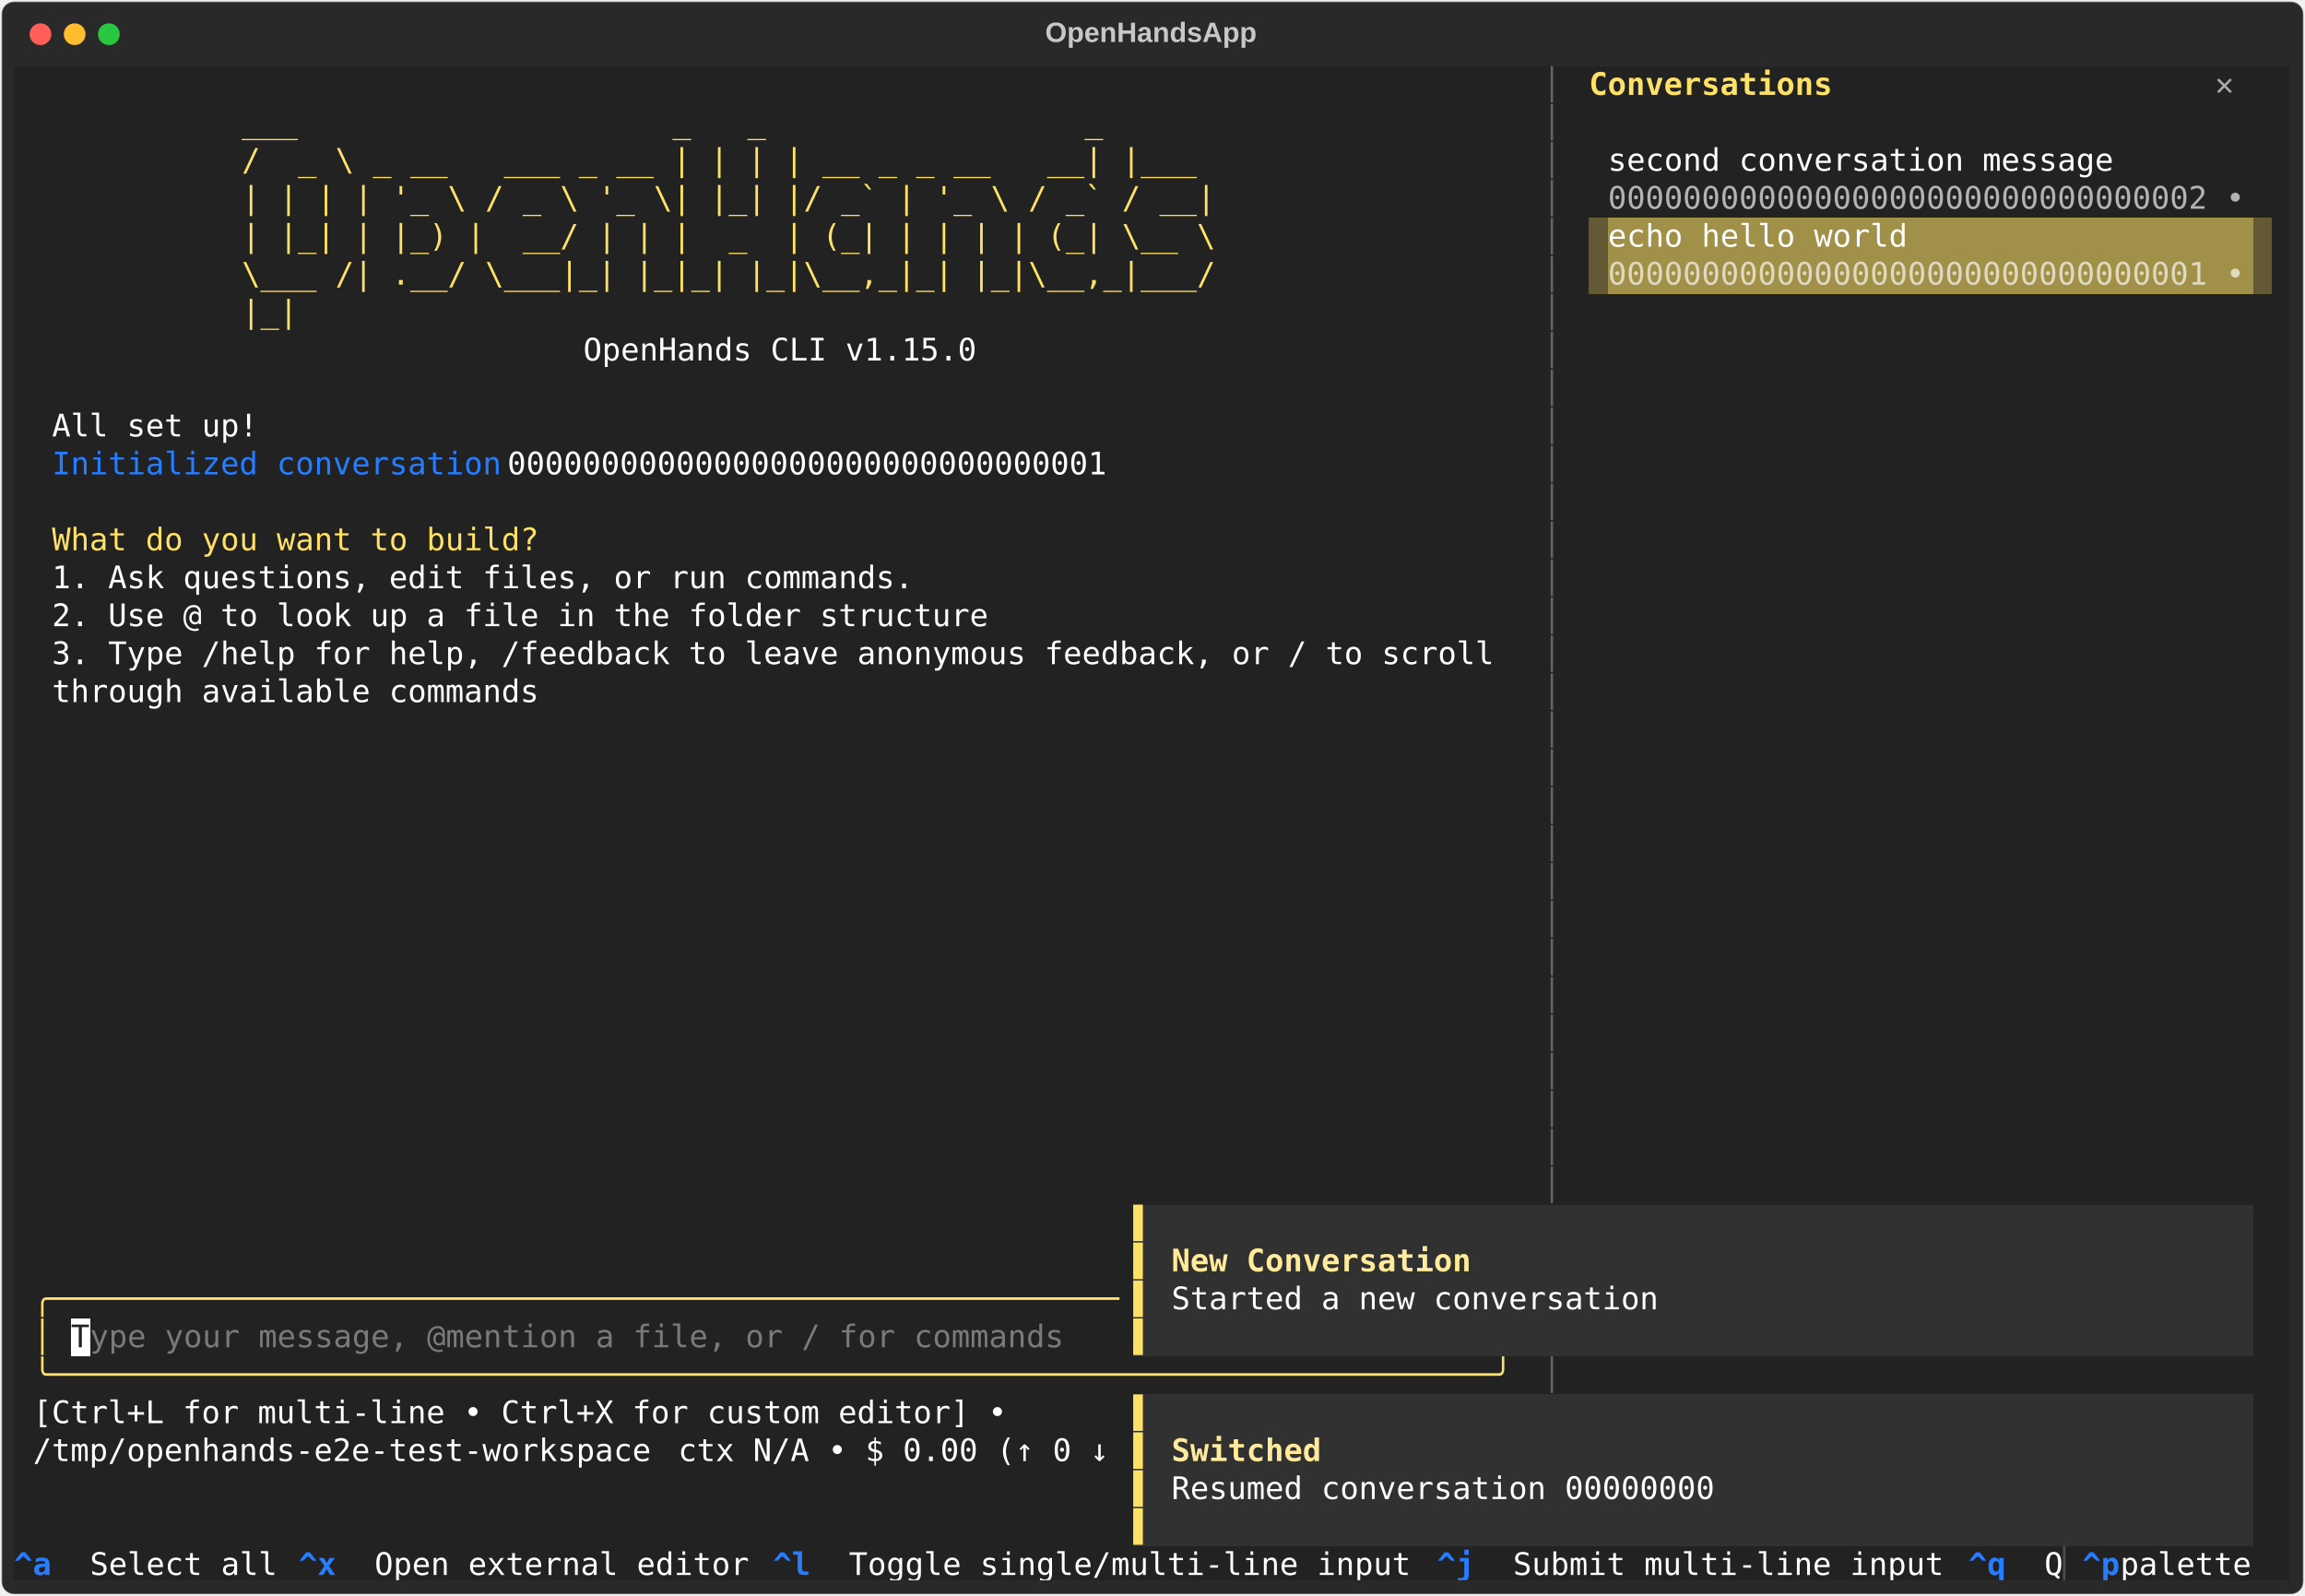
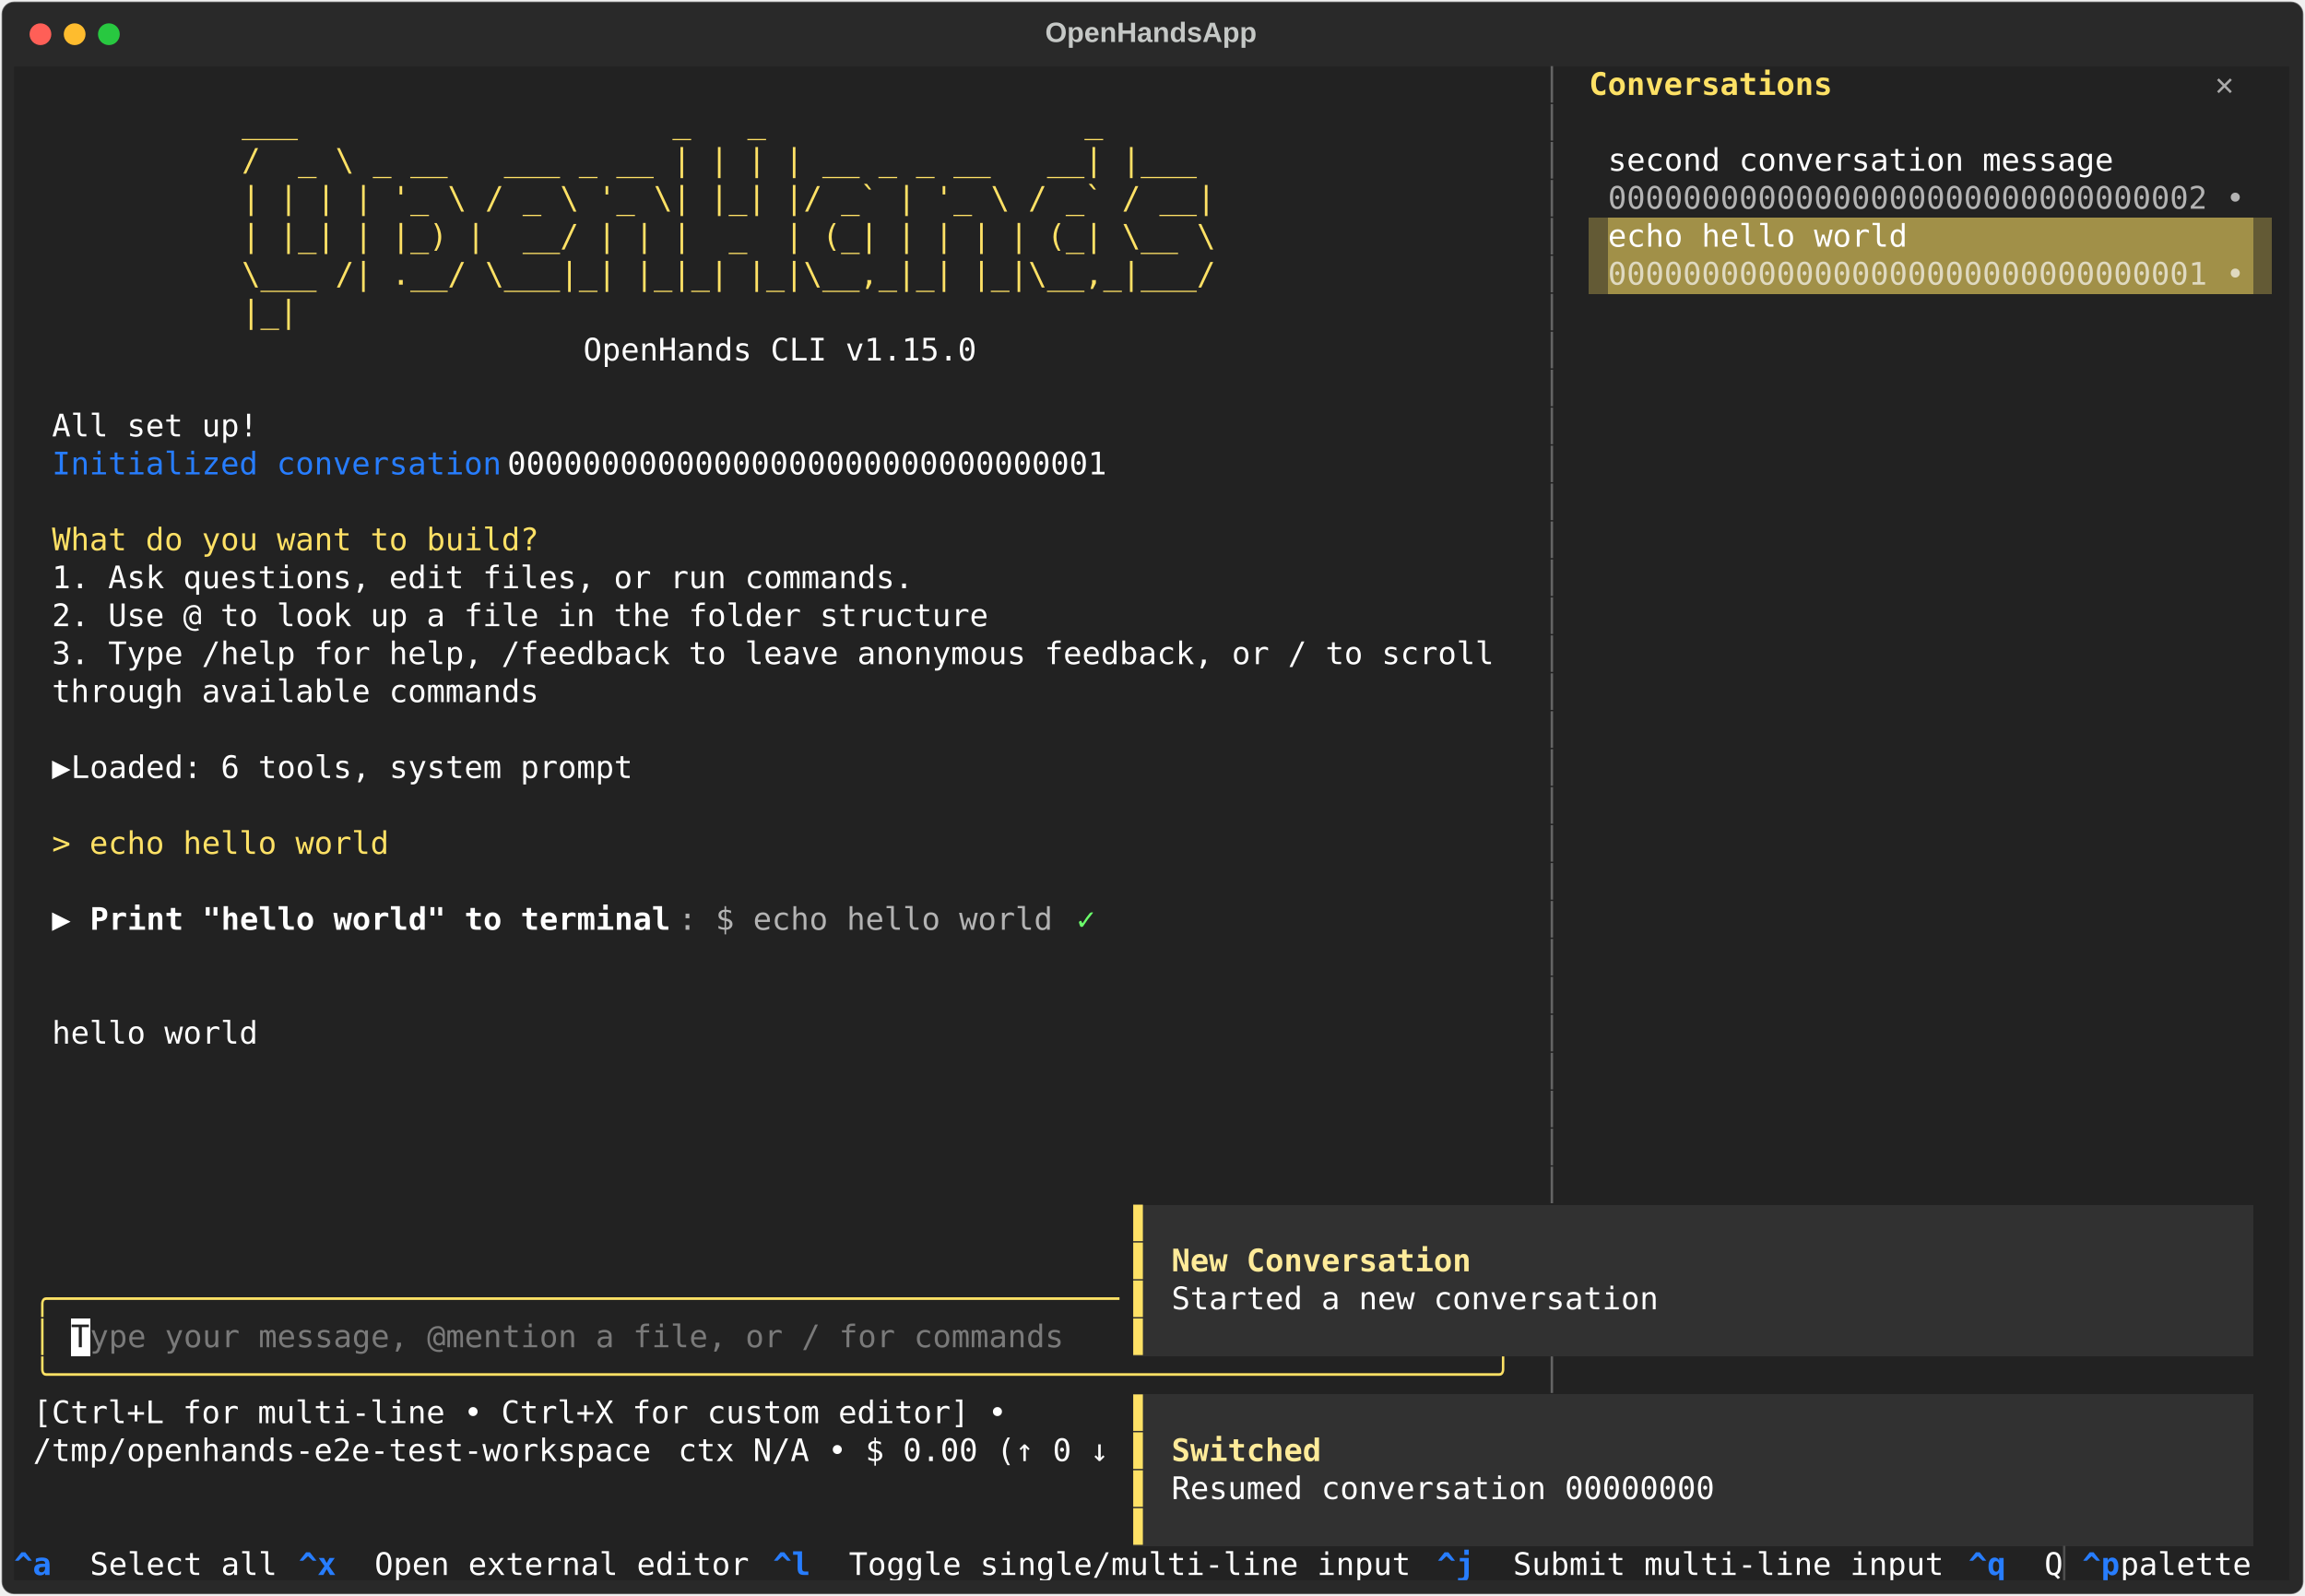
<svg xmlns="http://www.w3.org/2000/svg" class="rich-terminal" viewBox="0 0 1482 1026.0">
  <style>

    @font-face {
        font-family: "Fira Code";
        src: local("FiraCode-Regular"),
                url("https://cdnjs.cloudflare.com/ajax/libs/firacode/6.2.0/woff2/FiraCode-Regular.woff2") format("woff2"),
                url("https://cdnjs.cloudflare.com/ajax/libs/firacode/6.2.0/woff/FiraCode-Regular.woff") format("woff");
        font-style: normal;
        font-weight: 400;
    }
    @font-face {
        font-family: "Fira Code";
        src: local("FiraCode-Bold"),
                url("https://cdnjs.cloudflare.com/ajax/libs/firacode/6.2.0/woff2/FiraCode-Bold.woff2") format("woff2"),
                url("https://cdnjs.cloudflare.com/ajax/libs/firacode/6.2.0/woff/FiraCode-Bold.woff") format("woff");
        font-style: bold;
        font-weight: 700;
    }

    .terminal-matrix {
        font-family: Fira Code, monospace;
        font-size: 20px;
        line-height: 24.4px;
        font-variant-east-asian: full-width;
    }

    .terminal-title {
        font-size: 18px;
        font-weight: bold;
        font-family: arial;
    }

    .terminal-r1 { fill: #c5c8c6 }
.terminal-r2 { fill: #646464 }
.terminal-r3 { fill: #fee165;font-weight: bold }
.terminal-r4 { fill: #aaaaaa;font-weight: bold }
.terminal-r5 { fill: #ffe165 }
.terminal-r6 { fill: #ffffff }
.terminal-r7 { fill: #b3b3b3 }
.terminal-r8 { fill: #dfd9c0 }
.terminal-r9 { fill: #277dff }
.terminal-r10 { fill: #fee165 }
- .terminal-r11 { fill: #ffeb99;font-weight: bold }
- .terminal-r12 { fill: #222222 }
- .terminal-r13 { fill: #7a7a7a }
- .terminal-r14 { fill: #277dff;font-weight: bold }
- .terminal-r15 { fill: #4e4e4e }
+ .terminal-r11 { fill: #ffffff;font-weight: bold }
+ .terminal-r12 { fill: #6bff6b }
+ .terminal-r13 { fill: #ffeb99;font-weight: bold }
+ .terminal-r14 { fill: #222222 }
+ .terminal-r15 { fill: #7a7a7a }
+ .terminal-r16 { fill: #277dff;font-weight: bold }
+ .terminal-r17 { fill: #4e4e4e }
    </style>
  <defs>
    <clipPath id="terminal-clip-terminal">
      <rect x="0" y="0" width="1463.0" height="975.0" />
    </clipPath>
    <clipPath id="terminal-line-0">
      <rect x="0" y="1.5" width="1464" height="24.65" />
    </clipPath>
    <clipPath id="terminal-line-1">
      <rect x="0" y="25.9" width="1464" height="24.65" />
    </clipPath>
    <clipPath id="terminal-line-2">
      <rect x="0" y="50.3" width="1464" height="24.65" />
    </clipPath>
    <clipPath id="terminal-line-3">
      <rect x="0" y="74.7" width="1464" height="24.65" />
    </clipPath>
    <clipPath id="terminal-line-4">
      <rect x="0" y="99.1" width="1464" height="24.65" />
    </clipPath>
    <clipPath id="terminal-line-5">
      <rect x="0" y="123.5" width="1464" height="24.65" />
    </clipPath>
    <clipPath id="terminal-line-6">
      <rect x="0" y="147.9" width="1464" height="24.65" />
    </clipPath>
    <clipPath id="terminal-line-7">
      <rect x="0" y="172.3" width="1464" height="24.65" />
    </clipPath>
    <clipPath id="terminal-line-8">
      <rect x="0" y="196.7" width="1464" height="24.65" />
    </clipPath>
    <clipPath id="terminal-line-9">
      <rect x="0" y="221.1" width="1464" height="24.65" />
    </clipPath>
    <clipPath id="terminal-line-10">
      <rect x="0" y="245.5" width="1464" height="24.65" />
    </clipPath>
    <clipPath id="terminal-line-11">
      <rect x="0" y="269.9" width="1464" height="24.65" />
    </clipPath>
    <clipPath id="terminal-line-12">
      <rect x="0" y="294.3" width="1464" height="24.65" />
    </clipPath>
    <clipPath id="terminal-line-13">
      <rect x="0" y="318.7" width="1464" height="24.65" />
    </clipPath>
    <clipPath id="terminal-line-14">
      <rect x="0" y="343.1" width="1464" height="24.65" />
    </clipPath>
    <clipPath id="terminal-line-15">
      <rect x="0" y="367.5" width="1464" height="24.65" />
    </clipPath>
    <clipPath id="terminal-line-16">
      <rect x="0" y="391.9" width="1464" height="24.65" />
    </clipPath>
    <clipPath id="terminal-line-17">
      <rect x="0" y="416.3" width="1464" height="24.65" />
    </clipPath>
    <clipPath id="terminal-line-18">
      <rect x="0" y="440.7" width="1464" height="24.65" />
    </clipPath>
    <clipPath id="terminal-line-19">
      <rect x="0" y="465.1" width="1464" height="24.65" />
    </clipPath>
    <clipPath id="terminal-line-20">
      <rect x="0" y="489.5" width="1464" height="24.65" />
    </clipPath>
    <clipPath id="terminal-line-21">
      <rect x="0" y="513.9" width="1464" height="24.65" />
    </clipPath>
    <clipPath id="terminal-line-22">
      <rect x="0" y="538.3" width="1464" height="24.65" />
    </clipPath>
    <clipPath id="terminal-line-23">
      <rect x="0" y="562.7" width="1464" height="24.65" />
    </clipPath>
    <clipPath id="terminal-line-24">
      <rect x="0" y="587.1" width="1464" height="24.65" />
    </clipPath>
    <clipPath id="terminal-line-25">
      <rect x="0" y="611.5" width="1464" height="24.65" />
    </clipPath>
    <clipPath id="terminal-line-26">
      <rect x="0" y="635.9" width="1464" height="24.65" />
    </clipPath>
    <clipPath id="terminal-line-27">
      <rect x="0" y="660.3" width="1464" height="24.65" />
    </clipPath>
    <clipPath id="terminal-line-28">
      <rect x="0" y="684.7" width="1464" height="24.65" />
    </clipPath>
    <clipPath id="terminal-line-29">
      <rect x="0" y="709.1" width="1464" height="24.65" />
    </clipPath>
    <clipPath id="terminal-line-30">
      <rect x="0" y="733.5" width="1464" height="24.65" />
    </clipPath>
    <clipPath id="terminal-line-31">
      <rect x="0" y="757.9" width="1464" height="24.65" />
    </clipPath>
    <clipPath id="terminal-line-32">
      <rect x="0" y="782.3" width="1464" height="24.65" />
    </clipPath>
    <clipPath id="terminal-line-33">
      <rect x="0" y="806.7" width="1464" height="24.65" />
    </clipPath>
    <clipPath id="terminal-line-34">
      <rect x="0" y="831.1" width="1464" height="24.65" />
    </clipPath>
    <clipPath id="terminal-line-35">
      <rect x="0" y="855.5" width="1464" height="24.65" />
    </clipPath>
    <clipPath id="terminal-line-36">
      <rect x="0" y="879.9" width="1464" height="24.65" />
    </clipPath>
    <clipPath id="terminal-line-37">
      <rect x="0" y="904.3" width="1464" height="24.65" />
    </clipPath>
    <clipPath id="terminal-line-38">
      <rect x="0" y="928.7" width="1464" height="24.65" />
    </clipPath>
  </defs>
  <rect fill="#292929" stroke="rgba(255,255,255,0.35)" stroke-width="1" x="1" y="1" width="1480" height="1024" rx="8" />
  <text class="terminal-title" fill="#c5c8c6" text-anchor="middle" x="740" y="27">OpenHandsApp</text>
  <g transform="translate(26,22)">
    <circle cx="0" cy="0" r="7" fill="#ff5f57" />
    <circle cx="22" cy="0" r="7" fill="#febc2e" />
    <circle cx="44" cy="0" r="7" fill="#28c840" />
  </g>
  <g transform="translate(9, 41)" clip-path="url(#terminal-clip-terminal)">
    <rect fill="#222222" x="0" y="1.5" width="988.2" height="24.65" shape-rendering="crispEdges" />
    <rect fill="#222222" x="988.2" y="1.5" width="12.2" height="24.65" shape-rendering="crispEdges" />
    <rect fill="#222222" x="1000.4" y="1.5" width="12.2" height="24.65" shape-rendering="crispEdges" />
    <rect fill="#222222" x="1012.6" y="1.5" width="158.6" height="24.65" shape-rendering="crispEdges" />
    <rect fill="#222222" x="1171.2" y="1.5" width="244" height="24.65" shape-rendering="crispEdges" />
    <rect fill="#222222" x="1415.2" y="1.5" width="36.6" height="24.65" shape-rendering="crispEdges" />
    <rect fill="#222222" x="1451.8" y="1.5" width="12.2" height="24.65" shape-rendering="crispEdges" />
    <rect fill="#222222" x="0" y="25.9" width="146.4" height="24.65" shape-rendering="crispEdges" />
    <rect fill="#222222" x="146.4" y="25.9" width="695.4" height="24.65" shape-rendering="crispEdges" />
    <rect fill="#222222" x="841.8" y="25.9" width="146.4" height="24.65" shape-rendering="crispEdges" />
    <rect fill="#222222" x="988.2" y="25.9" width="12.2" height="24.65" shape-rendering="crispEdges" />
    <rect fill="#222222" x="1000.4" y="25.9" width="463.6" height="24.65" shape-rendering="crispEdges" />
    <rect fill="#222222" x="0" y="50.3" width="146.4" height="24.65" shape-rendering="crispEdges" />
    <rect fill="#222222" x="146.4" y="50.3" width="695.4" height="24.65" shape-rendering="crispEdges" />
    <rect fill="#222222" x="841.8" y="50.3" width="146.4" height="24.65" shape-rendering="crispEdges" />
    <rect fill="#222222" x="988.2" y="50.3" width="12.2" height="24.65" shape-rendering="crispEdges" />
    <rect fill="#222222" x="1000.4" y="50.3" width="24.4" height="24.65" shape-rendering="crispEdges" />
    <rect fill="#222222" x="1024.8" y="50.3" width="329.4" height="24.65" shape-rendering="crispEdges" />
    <rect fill="#222222" x="1354.2" y="50.3" width="109.8" height="24.65" shape-rendering="crispEdges" />
    <rect fill="#222222" x="0" y="74.7" width="146.4" height="24.65" shape-rendering="crispEdges" />
    <rect fill="#222222" x="146.4" y="74.7" width="695.4" height="24.65" shape-rendering="crispEdges" />
    <rect fill="#222222" x="841.8" y="74.7" width="146.4" height="24.65" shape-rendering="crispEdges" />
    <rect fill="#222222" x="988.2" y="74.7" width="12.2" height="24.65" shape-rendering="crispEdges" />
    <rect fill="#222222" x="1000.4" y="74.7" width="24.4" height="24.65" shape-rendering="crispEdges" />
    <rect fill="#222222" x="1024.8" y="74.7" width="414.8" height="24.65" shape-rendering="crispEdges" />
    <rect fill="#222222" x="1439.6" y="74.7" width="24.4" height="24.65" shape-rendering="crispEdges" />
    <rect fill="#222222" x="0" y="99.1" width="146.4" height="24.65" shape-rendering="crispEdges" />
    <rect fill="#222222" x="146.4" y="99.1" width="695.4" height="24.65" shape-rendering="crispEdges" />
    <rect fill="#222222" x="841.8" y="99.1" width="146.4" height="24.65" shape-rendering="crispEdges" />
    <rect fill="#222222" x="988.2" y="99.1" width="12.2" height="24.65" shape-rendering="crispEdges" />
    <rect fill="#222222" x="1000.4" y="99.1" width="12.2" height="24.65" shape-rendering="crispEdges" />
    <rect fill="#635a35" x="1012.6" y="99.1" width="12.2" height="24.65" shape-rendering="crispEdges" />
    <rect fill="#a19048" x="1024.8" y="99.1" width="195.2" height="24.65" shape-rendering="crispEdges" />
    <rect fill="#a19048" x="1220" y="99.1" width="219.6" height="24.65" shape-rendering="crispEdges" />
    <rect fill="#635a35" x="1439.6" y="99.1" width="12.2" height="24.65" shape-rendering="crispEdges" />
    <rect fill="#222222" x="1451.8" y="99.1" width="12.2" height="24.65" shape-rendering="crispEdges" />
    <rect fill="#222222" x="0" y="123.5" width="146.4" height="24.65" shape-rendering="crispEdges" />
    <rect fill="#222222" x="146.4" y="123.5" width="695.4" height="24.65" shape-rendering="crispEdges" />
    <rect fill="#222222" x="841.8" y="123.5" width="146.4" height="24.65" shape-rendering="crispEdges" />
    <rect fill="#222222" x="988.2" y="123.5" width="12.2" height="24.65" shape-rendering="crispEdges" />
    <rect fill="#222222" x="1000.4" y="123.5" width="12.2" height="24.65" shape-rendering="crispEdges" />
    <rect fill="#635a35" x="1012.6" y="123.5" width="12.2" height="24.65" shape-rendering="crispEdges" />
    <rect fill="#a19048" x="1024.8" y="123.5" width="414.8" height="24.65" shape-rendering="crispEdges" />
    <rect fill="#635a35" x="1439.6" y="123.5" width="12.2" height="24.65" shape-rendering="crispEdges" />
    <rect fill="#222222" x="1451.8" y="123.5" width="12.2" height="24.65" shape-rendering="crispEdges" />
    <rect fill="#222222" x="0" y="147.9" width="146.4" height="24.65" shape-rendering="crispEdges" />
    <rect fill="#222222" x="146.4" y="147.9" width="695.4" height="24.65" shape-rendering="crispEdges" />
    <rect fill="#222222" x="841.8" y="147.9" width="146.4" height="24.65" shape-rendering="crispEdges" />
    <rect fill="#222222" x="988.2" y="147.9" width="12.2" height="24.65" shape-rendering="crispEdges" />
    <rect fill="#222222" x="1000.4" y="147.9" width="463.6" height="24.65" shape-rendering="crispEdges" />
    <rect fill="#222222" x="0" y="172.3" width="366" height="24.65" shape-rendering="crispEdges" />
    <rect fill="#222222" x="366" y="172.3" width="256.2" height="24.65" shape-rendering="crispEdges" />
    <rect fill="#222222" x="622.2" y="172.3" width="366" height="24.65" shape-rendering="crispEdges" />
    <rect fill="#222222" x="988.2" y="172.3" width="12.2" height="24.65" shape-rendering="crispEdges" />
    <rect fill="#222222" x="1000.4" y="172.3" width="463.6" height="24.65" shape-rendering="crispEdges" />
    <rect fill="#222222" x="0" y="196.7" width="988.2" height="24.65" shape-rendering="crispEdges" />
    <rect fill="#222222" x="988.2" y="196.7" width="12.2" height="24.65" shape-rendering="crispEdges" />
    <rect fill="#222222" x="1000.4" y="196.7" width="463.6" height="24.65" shape-rendering="crispEdges" />
    <rect fill="#222222" x="0" y="221.1" width="24.4" height="24.65" shape-rendering="crispEdges" />
    <rect fill="#222222" x="24.4" y="221.1" width="134.2" height="24.65" shape-rendering="crispEdges" />
    <rect fill="#222222" x="158.6" y="221.1" width="829.6" height="24.65" shape-rendering="crispEdges" />
    <rect fill="#222222" x="988.2" y="221.1" width="12.2" height="24.65" shape-rendering="crispEdges" />
    <rect fill="#222222" x="1000.4" y="221.1" width="463.6" height="24.65" shape-rendering="crispEdges" />
    <rect fill="#222222" x="0" y="245.5" width="24.4" height="24.65" shape-rendering="crispEdges" />
    <rect fill="#222222" x="24.4" y="245.5" width="292.8" height="24.65" shape-rendering="crispEdges" />
    <rect fill="#222222" x="317.2" y="245.5" width="402.6" height="24.65" shape-rendering="crispEdges" />
    <rect fill="#222222" x="719.8" y="245.5" width="268.4" height="24.65" shape-rendering="crispEdges" />
    <rect fill="#222222" x="988.2" y="245.5" width="12.2" height="24.65" shape-rendering="crispEdges" />
    <rect fill="#222222" x="1000.4" y="245.5" width="463.6" height="24.65" shape-rendering="crispEdges" />
    <rect fill="#222222" x="0" y="269.9" width="988.2" height="24.65" shape-rendering="crispEdges" />
    <rect fill="#222222" x="988.2" y="269.9" width="12.2" height="24.65" shape-rendering="crispEdges" />
    <rect fill="#222222" x="1000.4" y="269.9" width="463.6" height="24.65" shape-rendering="crispEdges" />
    <rect fill="#222222" x="0" y="294.3" width="24.4" height="24.65" shape-rendering="crispEdges" />
    <rect fill="#222222" x="24.4" y="294.3" width="317.2" height="24.65" shape-rendering="crispEdges" />
    <rect fill="#222222" x="341.6" y="294.3" width="646.6" height="24.65" shape-rendering="crispEdges" />
    <rect fill="#222222" x="988.2" y="294.3" width="12.2" height="24.65" shape-rendering="crispEdges" />
    <rect fill="#222222" x="1000.4" y="294.3" width="463.6" height="24.65" shape-rendering="crispEdges" />
    <rect fill="#222222" x="0" y="318.7" width="24.4" height="24.65" shape-rendering="crispEdges" />
    <rect fill="#222222" x="24.4" y="318.7" width="561.2" height="24.65" shape-rendering="crispEdges" />
    <rect fill="#222222" x="585.6" y="318.7" width="402.6" height="24.65" shape-rendering="crispEdges" />
    <rect fill="#222222" x="988.2" y="318.7" width="12.2" height="24.65" shape-rendering="crispEdges" />
    <rect fill="#222222" x="1000.4" y="318.7" width="463.6" height="24.65" shape-rendering="crispEdges" />
    <rect fill="#222222" x="0" y="343.1" width="24.4" height="24.65" shape-rendering="crispEdges" />
    <rect fill="#222222" x="24.4" y="343.1" width="610" height="24.65" shape-rendering="crispEdges" />
    <rect fill="#222222" x="634.4" y="343.1" width="353.8" height="24.65" shape-rendering="crispEdges" />
    <rect fill="#222222" x="988.2" y="343.1" width="12.2" height="24.65" shape-rendering="crispEdges" />
    <rect fill="#222222" x="1000.4" y="343.1" width="463.6" height="24.65" shape-rendering="crispEdges" />
    <rect fill="#222222" x="0" y="367.5" width="24.4" height="24.65" shape-rendering="crispEdges" />
    <rect fill="#222222" x="24.4" y="367.5" width="939.4" height="24.65" shape-rendering="crispEdges" />
    <rect fill="#222222" x="963.8" y="367.5" width="24.4" height="24.65" shape-rendering="crispEdges" />
    <rect fill="#222222" x="988.2" y="367.5" width="12.2" height="24.65" shape-rendering="crispEdges" />
    <rect fill="#222222" x="1000.4" y="367.5" width="463.6" height="24.65" shape-rendering="crispEdges" />
    <rect fill="#222222" x="0" y="391.9" width="24.4" height="24.65" shape-rendering="crispEdges" />
    <rect fill="#222222" x="24.4" y="391.9" width="317.2" height="24.65" shape-rendering="crispEdges" />
    <rect fill="#222222" x="341.6" y="391.9" width="646.6" height="24.65" shape-rendering="crispEdges" />
    <rect fill="#222222" x="988.2" y="391.9" width="12.2" height="24.65" shape-rendering="crispEdges" />
    <rect fill="#222222" x="1000.4" y="391.9" width="463.6" height="24.65" shape-rendering="crispEdges" />
    <rect fill="#222222" x="0" y="416.3" width="988.2" height="24.65" shape-rendering="crispEdges" />
    <rect fill="#222222" x="988.2" y="416.3" width="12.2" height="24.65" shape-rendering="crispEdges" />
    <rect fill="#222222" x="1000.4" y="416.3" width="463.6" height="24.65" shape-rendering="crispEdges" />
-     <rect fill="#222222" x="0" y="440.7" width="988.2" height="24.65" shape-rendering="crispEdges" />
+     <rect fill="#222222" x="0" y="440.7" width="24.4" height="24.65" shape-rendering="crispEdges" />
+     <rect fill="#222222" x="24.4" y="440.7" width="12.2" height="24.65" shape-rendering="crispEdges" />
+     <rect fill="#222222" x="36.6" y="440.7" width="378.2" height="24.65" shape-rendering="crispEdges" />
+     <rect fill="#222222" x="414.8" y="440.7" width="573.4" height="24.65" shape-rendering="crispEdges" />
    <rect fill="#222222" x="988.2" y="440.7" width="12.2" height="24.65" shape-rendering="crispEdges" />
    <rect fill="#222222" x="1000.4" y="440.7" width="463.6" height="24.65" shape-rendering="crispEdges" />
    <rect fill="#222222" x="0" y="465.1" width="988.2" height="24.65" shape-rendering="crispEdges" />
    <rect fill="#222222" x="988.2" y="465.1" width="12.2" height="24.65" shape-rendering="crispEdges" />
    <rect fill="#222222" x="1000.4" y="465.1" width="463.6" height="24.65" shape-rendering="crispEdges" />
-     <rect fill="#222222" x="0" y="489.5" width="988.2" height="24.65" shape-rendering="crispEdges" />
+     <rect fill="#222222" x="0" y="489.5" width="24.4" height="24.65" shape-rendering="crispEdges" />
+     <rect fill="#222222" x="24.4" y="489.5" width="219.6" height="24.65" shape-rendering="crispEdges" />
+     <rect fill="#222222" x="244" y="489.5" width="744.2" height="24.65" shape-rendering="crispEdges" />
    <rect fill="#222222" x="988.2" y="489.5" width="12.2" height="24.65" shape-rendering="crispEdges" />
    <rect fill="#222222" x="1000.4" y="489.5" width="463.6" height="24.65" shape-rendering="crispEdges" />
    <rect fill="#222222" x="0" y="513.9" width="988.2" height="24.65" shape-rendering="crispEdges" />
    <rect fill="#222222" x="988.2" y="513.9" width="12.2" height="24.65" shape-rendering="crispEdges" />
    <rect fill="#222222" x="1000.4" y="513.9" width="463.6" height="24.65" shape-rendering="crispEdges" />
-     <rect fill="#222222" x="0" y="538.3" width="988.2" height="24.65" shape-rendering="crispEdges" />
+     <rect fill="#222222" x="0" y="538.3" width="24.4" height="24.65" shape-rendering="crispEdges" />
+     <rect fill="#222222" x="24.4" y="538.3" width="12.2" height="24.65" shape-rendering="crispEdges" />
+     <rect fill="#222222" x="36.6" y="538.3" width="12.2" height="24.65" shape-rendering="crispEdges" />
+     <rect fill="#222222" x="48.8" y="538.3" width="378.2" height="24.65" shape-rendering="crispEdges" />
+     <rect fill="#222222" x="427" y="538.3" width="244" height="24.65" shape-rendering="crispEdges" />
+     <rect fill="#222222" x="671" y="538.3" width="12.2" height="24.65" shape-rendering="crispEdges" />
+     <rect fill="#222222" x="683.2" y="538.3" width="12.2" height="24.65" shape-rendering="crispEdges" />
+     <rect fill="#222222" x="695.4" y="538.3" width="292.8" height="24.65" shape-rendering="crispEdges" />
    <rect fill="#222222" x="988.2" y="538.3" width="12.2" height="24.65" shape-rendering="crispEdges" />
    <rect fill="#222222" x="1000.4" y="538.3" width="463.6" height="24.65" shape-rendering="crispEdges" />
    <rect fill="#222222" x="0" y="562.7" width="988.2" height="24.65" shape-rendering="crispEdges" />
    <rect fill="#222222" x="988.2" y="562.7" width="12.2" height="24.65" shape-rendering="crispEdges" />
    <rect fill="#222222" x="1000.4" y="562.7" width="463.6" height="24.65" shape-rendering="crispEdges" />
    <rect fill="#222222" x="0" y="587.1" width="988.2" height="24.65" shape-rendering="crispEdges" />
    <rect fill="#222222" x="988.2" y="587.1" width="12.2" height="24.65" shape-rendering="crispEdges" />
    <rect fill="#222222" x="1000.4" y="587.1" width="463.6" height="24.65" shape-rendering="crispEdges" />
-     <rect fill="#222222" x="0" y="611.5" width="988.2" height="24.65" shape-rendering="crispEdges" />
+     <rect fill="#222222" x="0" y="611.5" width="24.4" height="24.65" shape-rendering="crispEdges" />
+     <rect fill="#222222" x="24.4" y="611.5" width="134.2" height="24.65" shape-rendering="crispEdges" />
+     <rect fill="#222222" x="158.6" y="611.5" width="829.6" height="24.65" shape-rendering="crispEdges" />
    <rect fill="#222222" x="988.2" y="611.5" width="12.2" height="24.65" shape-rendering="crispEdges" />
    <rect fill="#222222" x="1000.4" y="611.5" width="463.6" height="24.65" shape-rendering="crispEdges" />
    <rect fill="#222222" x="0" y="635.9" width="988.2" height="24.65" shape-rendering="crispEdges" />
    <rect fill="#222222" x="988.2" y="635.9" width="12.2" height="24.65" shape-rendering="crispEdges" />
    <rect fill="#222222" x="1000.4" y="635.9" width="463.6" height="24.65" shape-rendering="crispEdges" />
    <rect fill="#222222" x="0" y="660.3" width="988.2" height="24.65" shape-rendering="crispEdges" />
    <rect fill="#222222" x="988.2" y="660.3" width="12.2" height="24.65" shape-rendering="crispEdges" />
    <rect fill="#222222" x="1000.4" y="660.3" width="463.6" height="24.65" shape-rendering="crispEdges" />
    <rect fill="#222222" x="0" y="684.7" width="988.2" height="24.65" shape-rendering="crispEdges" />
    <rect fill="#222222" x="988.2" y="684.7" width="12.2" height="24.65" shape-rendering="crispEdges" />
    <rect fill="#222222" x="1000.4" y="684.7" width="463.6" height="24.65" shape-rendering="crispEdges" />
    <rect fill="#222222" x="0" y="709.1" width="988.2" height="24.65" shape-rendering="crispEdges" />
    <rect fill="#222222" x="988.2" y="709.1" width="12.2" height="24.65" shape-rendering="crispEdges" />
    <rect fill="#222222" x="1000.4" y="709.1" width="463.6" height="24.65" shape-rendering="crispEdges" />
    <rect fill="#222222" x="0" y="733.5" width="719.8" height="24.65" shape-rendering="crispEdges" />
    <rect fill="#313131" x="719.8" y="733.5" width="12.2" height="24.65" shape-rendering="crispEdges" />
    <rect fill="#313131" x="732" y="733.5" width="707.6" height="24.65" shape-rendering="crispEdges" />
    <rect fill="#222222" x="1439.6" y="733.5" width="24.4" height="24.65" shape-rendering="crispEdges" />
    <rect fill="#222222" x="0" y="757.9" width="12.2" height="24.65" shape-rendering="crispEdges" />
    <rect fill="#222222" x="12.2" y="757.9" width="12.2" height="24.65" shape-rendering="crispEdges" />
    <rect fill="#222222" x="24.4" y="757.9" width="695.4" height="24.65" shape-rendering="crispEdges" />
    <rect fill="#313131" x="719.8" y="757.9" width="12.2" height="24.65" shape-rendering="crispEdges" />
    <rect fill="#313131" x="732" y="757.9" width="12.2" height="24.65" shape-rendering="crispEdges" />
    <rect fill="#313131" x="744.2" y="757.9" width="195.2" height="24.65" shape-rendering="crispEdges" />
    <rect fill="#313131" x="939.4" y="757.9" width="500.2" height="24.65" shape-rendering="crispEdges" />
    <rect fill="#222222" x="1439.6" y="757.9" width="24.4" height="24.65" shape-rendering="crispEdges" />
    <rect fill="#222222" x="0" y="782.3" width="12.2" height="24.65" shape-rendering="crispEdges" />
    <rect fill="#222222" x="12.2" y="782.3" width="707.6" height="24.65" shape-rendering="crispEdges" />
    <rect fill="#313131" x="719.8" y="782.3" width="12.2" height="24.65" shape-rendering="crispEdges" />
    <rect fill="#313131" x="732" y="782.3" width="12.2" height="24.65" shape-rendering="crispEdges" />
    <rect fill="#313131" x="744.2" y="782.3" width="317.2" height="24.65" shape-rendering="crispEdges" />
    <rect fill="#313131" x="1061.4" y="782.3" width="378.2" height="24.65" shape-rendering="crispEdges" />
    <rect fill="#222222" x="1439.6" y="782.3" width="24.4" height="24.65" shape-rendering="crispEdges" />
    <rect fill="#222222" x="0" y="806.7" width="12.2" height="24.65" shape-rendering="crispEdges" />
    <rect fill="#222222" x="12.2" y="806.7" width="12.2" height="24.65" shape-rendering="crispEdges" />
    <rect fill="#222222" x="24.4" y="806.7" width="12.2" height="24.65" shape-rendering="crispEdges" />
    <rect fill="#ffffff" x="36.6" y="806.7" width="12.2" height="24.65" shape-rendering="crispEdges" />
    <rect fill="#222222" x="48.8" y="806.7" width="634.4" height="24.65" shape-rendering="crispEdges" />
    <rect fill="#222222" x="683.2" y="806.7" width="36.6" height="24.65" shape-rendering="crispEdges" />
    <rect fill="#313131" x="719.8" y="806.7" width="12.2" height="24.65" shape-rendering="crispEdges" />
    <rect fill="#313131" x="732" y="806.7" width="707.6" height="24.65" shape-rendering="crispEdges" />
    <rect fill="#222222" x="1439.6" y="806.7" width="24.4" height="24.65" shape-rendering="crispEdges" />
    <rect fill="#222222" x="0" y="831.1" width="12.2" height="24.65" shape-rendering="crispEdges" />
    <rect fill="#222222" x="12.2" y="831.1" width="963.8" height="24.65" shape-rendering="crispEdges" />
    <rect fill="#222222" x="976" y="831.1" width="12.2" height="24.65" shape-rendering="crispEdges" />
    <rect fill="#222222" x="988.2" y="831.1" width="12.2" height="24.65" shape-rendering="crispEdges" />
    <rect fill="#222222" x="1000.4" y="831.1" width="463.6" height="24.65" shape-rendering="crispEdges" />
    <rect fill="#222222" x="0" y="855.5" width="12.2" height="24.65" shape-rendering="crispEdges" />
    <rect fill="#222222" x="12.2" y="855.5" width="634.4" height="24.65" shape-rendering="crispEdges" />
    <rect fill="#222222" x="646.6" y="855.5" width="73.2" height="24.65" shape-rendering="crispEdges" />
    <rect fill="#313131" x="719.8" y="855.5" width="12.2" height="24.65" shape-rendering="crispEdges" />
    <rect fill="#313131" x="732" y="855.5" width="707.6" height="24.65" shape-rendering="crispEdges" />
    <rect fill="#222222" x="1439.6" y="855.5" width="24.4" height="24.65" shape-rendering="crispEdges" />
    <rect fill="#222222" x="0" y="879.9" width="12.2" height="24.65" shape-rendering="crispEdges" />
    <rect fill="#222222" x="12.2" y="879.9" width="414.8" height="24.65" shape-rendering="crispEdges" />
    <rect fill="#222222" x="427" y="879.9" width="292.8" height="24.65" shape-rendering="crispEdges" />
    <rect fill="#313131" x="719.8" y="879.9" width="12.2" height="24.65" shape-rendering="crispEdges" />
    <rect fill="#313131" x="732" y="879.9" width="12.2" height="24.65" shape-rendering="crispEdges" />
    <rect fill="#313131" x="744.2" y="879.9" width="97.6" height="24.65" shape-rendering="crispEdges" />
    <rect fill="#313131" x="841.8" y="879.9" width="597.8" height="24.65" shape-rendering="crispEdges" />
    <rect fill="#222222" x="1439.6" y="879.9" width="24.4" height="24.65" shape-rendering="crispEdges" />
    <rect fill="#222222" x="0" y="904.3" width="719.8" height="24.65" shape-rendering="crispEdges" />
    <rect fill="#313131" x="719.8" y="904.3" width="12.2" height="24.65" shape-rendering="crispEdges" />
    <rect fill="#313131" x="732" y="904.3" width="12.2" height="24.65" shape-rendering="crispEdges" />
    <rect fill="#313131" x="744.2" y="904.3" width="353.8" height="24.65" shape-rendering="crispEdges" />
    <rect fill="#313131" x="1098" y="904.3" width="341.6" height="24.65" shape-rendering="crispEdges" />
    <rect fill="#222222" x="1439.6" y="904.3" width="24.4" height="24.65" shape-rendering="crispEdges" />
    <rect fill="#222222" x="0" y="928.7" width="719.8" height="24.65" shape-rendering="crispEdges" />
    <rect fill="#313131" x="719.8" y="928.7" width="12.2" height="24.65" shape-rendering="crispEdges" />
    <rect fill="#313131" x="732" y="928.7" width="707.6" height="24.65" shape-rendering="crispEdges" />
    <rect fill="#222222" x="1439.6" y="928.7" width="24.4" height="24.65" shape-rendering="crispEdges" />
    <rect fill="#222222" x="0" y="953.1" width="48.8" height="24.65" shape-rendering="crispEdges" />
    <rect fill="#222222" x="48.8" y="953.1" width="134.2" height="24.65" shape-rendering="crispEdges" />
    <rect fill="#222222" x="183" y="953.1" width="48.8" height="24.65" shape-rendering="crispEdges" />
    <rect fill="#222222" x="231.8" y="953.1" width="256.2" height="24.65" shape-rendering="crispEdges" />
    <rect fill="#222222" x="488" y="953.1" width="48.8" height="24.65" shape-rendering="crispEdges" />
    <rect fill="#222222" x="536.8" y="953.1" width="378.2" height="24.65" shape-rendering="crispEdges" />
    <rect fill="#222222" x="915" y="953.1" width="48.8" height="24.65" shape-rendering="crispEdges" />
    <rect fill="#222222" x="963.8" y="953.1" width="292.8" height="24.65" shape-rendering="crispEdges" />
    <rect fill="#222222" x="1256.6" y="953.1" width="48.8" height="24.65" shape-rendering="crispEdges" />
    <rect fill="#222222" x="1305.4" y="953.1" width="12.2" height="24.65" shape-rendering="crispEdges" />
    <rect fill="#222222" x="1317.6" y="953.1" width="12.2" height="24.65" shape-rendering="crispEdges" />
    <rect fill="#222222" x="1329.8" y="953.1" width="24.4" height="24.65" shape-rendering="crispEdges" />
    <rect fill="#222222" x="1354.2" y="953.1" width="97.6" height="24.65" shape-rendering="crispEdges" />
    <rect fill="#222222" x="1451.8" y="953.1" width="12.2" height="24.65" shape-rendering="crispEdges" />
    <g class="terminal-matrix">
      <text class="terminal-r2" x="988.2" y="20" textLength="12.2" clip-path="url(#terminal-line-0)">▏</text>
      <text class="terminal-r3" x="1012.6" y="20" textLength="158.6" clip-path="url(#terminal-line-0)">Conversations</text>
      <text class="terminal-r4" x="1415.2" y="20" textLength="36.6" clip-path="url(#terminal-line-0)"> ✕ </text>
      <text class="terminal-r1" x="1464" y="20" textLength="12.2" clip-path="url(#terminal-line-0)">
</text>
      <text class="terminal-r5" x="146.4" y="44.4" textLength="695.4" clip-path="url(#terminal-line-1)">     ___                    _   _                 _      </text>
      <text class="terminal-r2" x="988.2" y="44.4" textLength="12.2" clip-path="url(#terminal-line-1)">▏</text>
      <text class="terminal-r1" x="1464" y="44.4" textLength="12.2" clip-path="url(#terminal-line-1)">
</text>
      <text class="terminal-r5" x="146.4" y="68.8" textLength="695.4" clip-path="url(#terminal-line-2)">    /  _ \ _ __   ___ _ __ | | | | __ _ _ __   __| |___  </text>
      <text class="terminal-r2" x="988.2" y="68.8" textLength="12.2" clip-path="url(#terminal-line-2)">▏</text>
      <text class="terminal-r6" x="1024.8" y="68.8" textLength="329.4" clip-path="url(#terminal-line-2)">second conversation message</text>
      <text class="terminal-r1" x="1464" y="68.8" textLength="12.2" clip-path="url(#terminal-line-2)">
</text>
      <text class="terminal-r5" x="146.4" y="93.2" textLength="695.4" clip-path="url(#terminal-line-3)">    | | | | '_ \ / _ \ '_ \| |_| |/ _` | '_ \ / _` / __| </text>
      <text class="terminal-r2" x="988.2" y="93.2" textLength="12.2" clip-path="url(#terminal-line-3)">▏</text>
      <text class="terminal-r7" x="1024.8" y="93.2" textLength="414.8" clip-path="url(#terminal-line-3)">00000000000000000000000000000002 •</text>
      <text class="terminal-r1" x="1464" y="93.2" textLength="12.2" clip-path="url(#terminal-line-3)">
</text>
      <text class="terminal-r5" x="146.4" y="117.6" textLength="695.4" clip-path="url(#terminal-line-4)">    | |_| | |_) |  __/ | | |  _  | (_| | | | | (_| \__ \ </text>
      <text class="terminal-r2" x="988.2" y="117.6" textLength="12.2" clip-path="url(#terminal-line-4)">▏</text>
      <text class="terminal-r6" x="1024.8" y="117.6" textLength="195.2" clip-path="url(#terminal-line-4)">echo hello world</text>
      <text class="terminal-r1" x="1464" y="117.6" textLength="12.2" clip-path="url(#terminal-line-4)">
</text>
      <text class="terminal-r5" x="146.4" y="142" textLength="695.4" clip-path="url(#terminal-line-5)">    \___ /| .__/ \___|_| |_|_| |_|\__,_|_| |_|\__,_|___/ </text>
      <text class="terminal-r2" x="988.2" y="142" textLength="12.2" clip-path="url(#terminal-line-5)">▏</text>
      <text class="terminal-r8" x="1024.8" y="142" textLength="414.8" clip-path="url(#terminal-line-5)">00000000000000000000000000000001 •</text>
      <text class="terminal-r1" x="1464" y="142" textLength="12.2" clip-path="url(#terminal-line-5)">
</text>
      <text class="terminal-r5" x="146.4" y="166.4" textLength="695.4" clip-path="url(#terminal-line-6)">          |_|                                            </text>
      <text class="terminal-r2" x="988.2" y="166.4" textLength="12.2" clip-path="url(#terminal-line-6)">▏</text>
      <text class="terminal-r1" x="1464" y="166.4" textLength="12.2" clip-path="url(#terminal-line-6)">
</text>
      <text class="terminal-r6" x="366" y="190.8" textLength="256.2" clip-path="url(#terminal-line-7)">OpenHands CLI v1.15.0</text>
      <text class="terminal-r2" x="988.2" y="190.8" textLength="12.2" clip-path="url(#terminal-line-7)">▏</text>
      <text class="terminal-r1" x="1464" y="190.8" textLength="12.2" clip-path="url(#terminal-line-7)">
</text>
      <text class="terminal-r2" x="988.2" y="215.2" textLength="12.2" clip-path="url(#terminal-line-8)">▏</text>
      <text class="terminal-r1" x="1464" y="215.2" textLength="12.2" clip-path="url(#terminal-line-8)">
</text>
      <text class="terminal-r6" x="24.4" y="239.6" textLength="134.2" clip-path="url(#terminal-line-9)">All set up!</text>
      <text class="terminal-r2" x="988.2" y="239.6" textLength="12.2" clip-path="url(#terminal-line-9)">▏</text>
      <text class="terminal-r1" x="1464" y="239.6" textLength="12.2" clip-path="url(#terminal-line-9)">
</text>
      <text class="terminal-r9" x="24.4" y="264" textLength="292.8" clip-path="url(#terminal-line-10)">Initialized conversation</text>
      <text class="terminal-r6" x="317.2" y="264" textLength="402.6" clip-path="url(#terminal-line-10)"> 00000000000000000000000000000001</text>
      <text class="terminal-r2" x="988.2" y="264" textLength="12.2" clip-path="url(#terminal-line-10)">▏</text>
      <text class="terminal-r1" x="1464" y="264" textLength="12.2" clip-path="url(#terminal-line-10)">
</text>
      <text class="terminal-r2" x="988.2" y="288.4" textLength="12.2" clip-path="url(#terminal-line-11)">▏</text>
      <text class="terminal-r1" x="1464" y="288.4" textLength="12.2" clip-path="url(#terminal-line-11)">
</text>
      <text class="terminal-r5" x="24.4" y="312.8" textLength="317.2" clip-path="url(#terminal-line-12)">What do you want to build?</text>
      <text class="terminal-r2" x="988.2" y="312.8" textLength="12.2" clip-path="url(#terminal-line-12)">▏</text>
      <text class="terminal-r1" x="1464" y="312.8" textLength="12.2" clip-path="url(#terminal-line-12)">
</text>
      <text class="terminal-r6" x="24.4" y="337.2" textLength="561.2" clip-path="url(#terminal-line-13)">1. Ask questions, edit files, or run commands.</text>
      <text class="terminal-r2" x="988.2" y="337.2" textLength="12.2" clip-path="url(#terminal-line-13)">▏</text>
      <text class="terminal-r1" x="1464" y="337.2" textLength="12.2" clip-path="url(#terminal-line-13)">
</text>
      <text class="terminal-r6" x="24.4" y="361.6" textLength="610" clip-path="url(#terminal-line-14)">2. Use @ to look up a file in the folder structure</text>
      <text class="terminal-r2" x="988.2" y="361.6" textLength="12.2" clip-path="url(#terminal-line-14)">▏</text>
      <text class="terminal-r1" x="1464" y="361.6" textLength="12.2" clip-path="url(#terminal-line-14)">
</text>
      <text class="terminal-r6" x="24.4" y="386" textLength="939.4" clip-path="url(#terminal-line-15)">3. Type /help for help, /feedback to leave anonymous feedback, or / to scroll</text>
      <text class="terminal-r2" x="988.2" y="386" textLength="12.2" clip-path="url(#terminal-line-15)">▏</text>
      <text class="terminal-r1" x="1464" y="386" textLength="12.2" clip-path="url(#terminal-line-15)">
</text>
      <text class="terminal-r6" x="24.4" y="410.4" textLength="317.2" clip-path="url(#terminal-line-16)">through available commands</text>
      <text class="terminal-r2" x="988.2" y="410.4" textLength="12.2" clip-path="url(#terminal-line-16)">▏</text>
      <text class="terminal-r1" x="1464" y="410.4" textLength="12.2" clip-path="url(#terminal-line-16)">
</text>
      <text class="terminal-r2" x="988.2" y="434.8" textLength="12.2" clip-path="url(#terminal-line-17)">▏</text>
      <text class="terminal-r1" x="1464" y="434.8" textLength="12.2" clip-path="url(#terminal-line-17)">
</text>
+       <text class="terminal-r6" x="24.4" y="459.2" textLength="12.2" clip-path="url(#terminal-line-18)">▶</text>
+       <text class="terminal-r6" x="36.6" y="459.2" textLength="378.2" clip-path="url(#terminal-line-18)"> Loaded: 6 tools, system prompt</text>
      <text class="terminal-r2" x="988.2" y="459.2" textLength="12.2" clip-path="url(#terminal-line-18)">▏</text>
      <text class="terminal-r1" x="1464" y="459.2" textLength="12.2" clip-path="url(#terminal-line-18)">
</text>
      <text class="terminal-r2" x="988.2" y="483.6" textLength="12.2" clip-path="url(#terminal-line-19)">▏</text>
      <text class="terminal-r1" x="1464" y="483.6" textLength="12.2" clip-path="url(#terminal-line-19)">
</text>
+       <text class="terminal-r10" x="24.4" y="508" textLength="219.6" clip-path="url(#terminal-line-20)">&gt; echo hello world</text>
      <text class="terminal-r2" x="988.2" y="508" textLength="12.2" clip-path="url(#terminal-line-20)">▏</text>
      <text class="terminal-r1" x="1464" y="508" textLength="12.2" clip-path="url(#terminal-line-20)">
</text>
      <text class="terminal-r2" x="988.2" y="532.4" textLength="12.2" clip-path="url(#terminal-line-21)">▏</text>
      <text class="terminal-r1" x="1464" y="532.4" textLength="12.2" clip-path="url(#terminal-line-21)">
</text>
+       <text class="terminal-r6" x="24.4" y="556.8" textLength="12.2" clip-path="url(#terminal-line-22)">▶</text>
+       <text class="terminal-r11" x="48.8" y="556.8" textLength="378.2" clip-path="url(#terminal-line-22)">Print "hello world" to terminal</text>
+       <text class="terminal-r7" x="427" y="556.8" textLength="244" clip-path="url(#terminal-line-22)">: $ echo hello world</text>
+       <text class="terminal-r12" x="683.2" y="556.8" textLength="12.2" clip-path="url(#terminal-line-22)">✓</text>
      <text class="terminal-r2" x="988.2" y="556.8" textLength="12.2" clip-path="url(#terminal-line-22)">▏</text>
      <text class="terminal-r1" x="1464" y="556.8" textLength="12.2" clip-path="url(#terminal-line-22)">
</text>
      <text class="terminal-r2" x="988.2" y="581.2" textLength="12.2" clip-path="url(#terminal-line-23)">▏</text>
      <text class="terminal-r1" x="1464" y="581.2" textLength="12.2" clip-path="url(#terminal-line-23)">
</text>
      <text class="terminal-r2" x="988.2" y="605.6" textLength="12.2" clip-path="url(#terminal-line-24)">▏</text>
      <text class="terminal-r1" x="1464" y="605.6" textLength="12.2" clip-path="url(#terminal-line-24)">
</text>
+       <text class="terminal-r6" x="24.4" y="630" textLength="134.2" clip-path="url(#terminal-line-25)">hello world</text>
      <text class="terminal-r2" x="988.2" y="630" textLength="12.2" clip-path="url(#terminal-line-25)">▏</text>
      <text class="terminal-r1" x="1464" y="630" textLength="12.2" clip-path="url(#terminal-line-25)">
</text>
      <text class="terminal-r2" x="988.2" y="654.4" textLength="12.2" clip-path="url(#terminal-line-26)">▏</text>
      <text class="terminal-r1" x="1464" y="654.4" textLength="12.2" clip-path="url(#terminal-line-26)">
</text>
      <text class="terminal-r2" x="988.2" y="678.8" textLength="12.2" clip-path="url(#terminal-line-27)">▏</text>
      <text class="terminal-r1" x="1464" y="678.8" textLength="12.2" clip-path="url(#terminal-line-27)">
</text>
      <text class="terminal-r2" x="988.2" y="703.2" textLength="12.2" clip-path="url(#terminal-line-28)">▏</text>
      <text class="terminal-r1" x="1464" y="703.2" textLength="12.2" clip-path="url(#terminal-line-28)">
</text>
      <text class="terminal-r2" x="988.2" y="727.6" textLength="12.2" clip-path="url(#terminal-line-29)">▏</text>
      <text class="terminal-r1" x="1464" y="727.6" textLength="12.2" clip-path="url(#terminal-line-29)">
</text>
      <text class="terminal-r10" x="719.8" y="752" textLength="12.2" clip-path="url(#terminal-line-30)">▌</text>
      <text class="terminal-r1" x="1464" y="752" textLength="12.2" clip-path="url(#terminal-line-30)">
</text>
      <text class="terminal-r10" x="719.8" y="776.4" textLength="12.2" clip-path="url(#terminal-line-31)">▌</text>
-       <text class="terminal-r11" x="744.2" y="776.4" textLength="195.2" clip-path="url(#terminal-line-31)">New Conversation</text>
+       <text class="terminal-r13" x="744.2" y="776.4" textLength="195.2" clip-path="url(#terminal-line-31)">New Conversation</text>
      <text class="terminal-r1" x="1464" y="776.4" textLength="12.2" clip-path="url(#terminal-line-31)">
</text>
      <text class="terminal-r10" x="12.2" y="800.8" textLength="707.6" clip-path="url(#terminal-line-32)">╭─────────────────────────────────────────────────────────</text>
      <text class="terminal-r10" x="719.8" y="800.8" textLength="12.2" clip-path="url(#terminal-line-32)">▌</text>
      <text class="terminal-r6" x="744.2" y="800.8" textLength="317.2" clip-path="url(#terminal-line-32)">Started a new conversation</text>
      <text class="terminal-r1" x="1464" y="800.8" textLength="12.2" clip-path="url(#terminal-line-32)">
</text>
      <text class="terminal-r10" x="12.2" y="825.2" textLength="12.2" clip-path="url(#terminal-line-33)">│</text>
-       <text class="terminal-r12" x="36.6" y="825.2" textLength="12.2" clip-path="url(#terminal-line-33)">T</text>
-       <text class="terminal-r13" x="48.8" y="825.2" textLength="634.4" clip-path="url(#terminal-line-33)">ype your message, @mention a file, or / for commands</text>
+       <text class="terminal-r14" x="36.6" y="825.2" textLength="12.2" clip-path="url(#terminal-line-33)">T</text>
+       <text class="terminal-r15" x="48.8" y="825.2" textLength="634.4" clip-path="url(#terminal-line-33)">ype your message, @mention a file, or / for commands</text>
      <text class="terminal-r10" x="719.8" y="825.2" textLength="12.2" clip-path="url(#terminal-line-33)">▌</text>
      <text class="terminal-r1" x="1464" y="825.2" textLength="12.2" clip-path="url(#terminal-line-33)">
</text>
      <text class="terminal-r10" x="12.2" y="849.6" textLength="963.8" clip-path="url(#terminal-line-34)">╰─────────────────────────────────────────────────────────────────────────────╯</text>
      <text class="terminal-r2" x="988.2" y="849.6" textLength="12.2" clip-path="url(#terminal-line-34)">▏</text>
      <text class="terminal-r1" x="1464" y="849.6" textLength="12.2" clip-path="url(#terminal-line-34)">
</text>
      <text class="terminal-r6" x="12.2" y="874" textLength="634.4" clip-path="url(#terminal-line-35)">[Ctrl+L for multi-line • Ctrl+X for custom editor] •</text>
      <text class="terminal-r10" x="719.8" y="874" textLength="12.2" clip-path="url(#terminal-line-35)">▌</text>
      <text class="terminal-r1" x="1464" y="874" textLength="12.2" clip-path="url(#terminal-line-35)">
</text>
      <text class="terminal-r6" x="12.2" y="898.4" textLength="414.8" clip-path="url(#terminal-line-36)">/tmp/openhands-e2e-test-workspace </text>
      <text class="terminal-r6" x="427" y="898.4" textLength="292.8" clip-path="url(#terminal-line-36)">ctx N/A • $ 0.00 (↑ 0 ↓ </text>
      <text class="terminal-r10" x="719.8" y="898.4" textLength="12.2" clip-path="url(#terminal-line-36)">▌</text>
-       <text class="terminal-r11" x="744.2" y="898.4" textLength="97.6" clip-path="url(#terminal-line-36)">Switched</text>
+       <text class="terminal-r13" x="744.2" y="898.4" textLength="97.6" clip-path="url(#terminal-line-36)">Switched</text>
      <text class="terminal-r1" x="1464" y="898.4" textLength="12.2" clip-path="url(#terminal-line-36)">
</text>
      <text class="terminal-r10" x="719.8" y="922.8" textLength="12.2" clip-path="url(#terminal-line-37)">▌</text>
      <text class="terminal-r6" x="744.2" y="922.8" textLength="353.8" clip-path="url(#terminal-line-37)">Resumed conversation 00000000</text>
      <text class="terminal-r1" x="1464" y="922.8" textLength="12.2" clip-path="url(#terminal-line-37)">
</text>
      <text class="terminal-r10" x="719.8" y="947.2" textLength="12.2" clip-path="url(#terminal-line-38)">▌</text>
      <text class="terminal-r1" x="1464" y="947.2" textLength="12.2" clip-path="url(#terminal-line-38)">
</text>
-       <text class="terminal-r14" x="0" y="971.6" textLength="48.8" clip-path="url(#terminal-line-39)"> ^a </text>
+       <text class="terminal-r16" x="0" y="971.6" textLength="48.8" clip-path="url(#terminal-line-39)"> ^a </text>
      <text class="terminal-r6" x="48.8" y="971.6" textLength="134.2" clip-path="url(#terminal-line-39)">Select all </text>
-       <text class="terminal-r14" x="183" y="971.6" textLength="48.8" clip-path="url(#terminal-line-39)"> ^x </text>
+       <text class="terminal-r16" x="183" y="971.6" textLength="48.8" clip-path="url(#terminal-line-39)"> ^x </text>
      <text class="terminal-r6" x="231.8" y="971.6" textLength="256.2" clip-path="url(#terminal-line-39)">Open external editor </text>
-       <text class="terminal-r14" x="488" y="971.6" textLength="48.8" clip-path="url(#terminal-line-39)"> ^l </text>
+       <text class="terminal-r16" x="488" y="971.6" textLength="48.8" clip-path="url(#terminal-line-39)"> ^l </text>
      <text class="terminal-r6" x="536.8" y="971.6" textLength="378.2" clip-path="url(#terminal-line-39)">Toggle single/multi-line input </text>
-       <text class="terminal-r14" x="915" y="971.6" textLength="48.8" clip-path="url(#terminal-line-39)"> ^j </text>
+       <text class="terminal-r16" x="915" y="971.6" textLength="48.8" clip-path="url(#terminal-line-39)"> ^j </text>
      <text class="terminal-r6" x="963.8" y="971.6" textLength="292.8" clip-path="url(#terminal-line-39)">Submit multi-line input </text>
-       <text class="terminal-r14" x="1256.6" y="971.6" textLength="48.8" clip-path="url(#terminal-line-39)"> ^q </text>
+       <text class="terminal-r16" x="1256.6" y="971.6" textLength="48.8" clip-path="url(#terminal-line-39)"> ^q </text>
      <text class="terminal-r6" x="1305.4" y="971.6" textLength="12.2" clip-path="url(#terminal-line-39)">Q</text>
-       <text class="terminal-r15" x="1317.6" y="971.6" textLength="12.2" clip-path="url(#terminal-line-39)">▏</text>
-       <text class="terminal-r14" x="1329.8" y="971.6" textLength="24.4" clip-path="url(#terminal-line-39)">^p</text>
+       <text class="terminal-r17" x="1317.6" y="971.6" textLength="12.2" clip-path="url(#terminal-line-39)">▏</text>
+       <text class="terminal-r16" x="1329.8" y="971.6" textLength="24.4" clip-path="url(#terminal-line-39)">^p</text>
      <text class="terminal-r6" x="1354.2" y="971.6" textLength="97.6" clip-path="url(#terminal-line-39)"> palette</text>
    </g>
  </g>
</svg>
